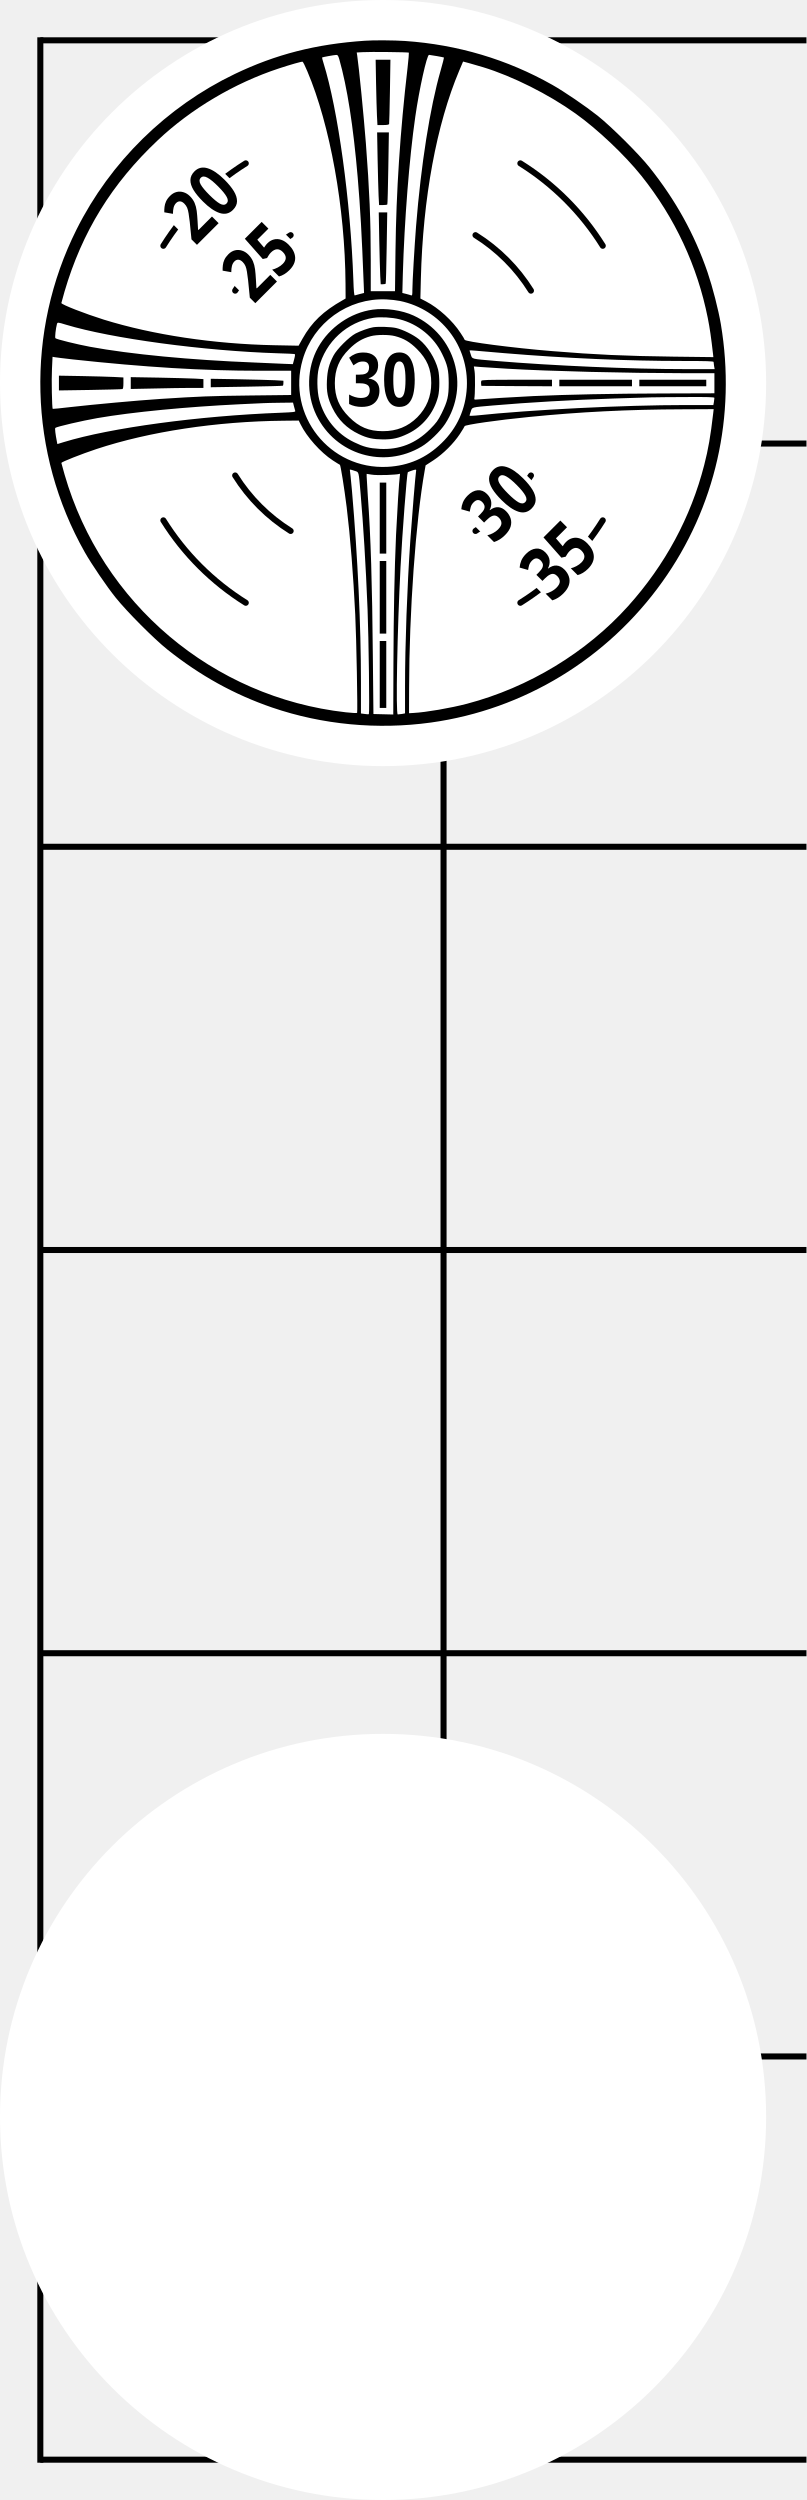
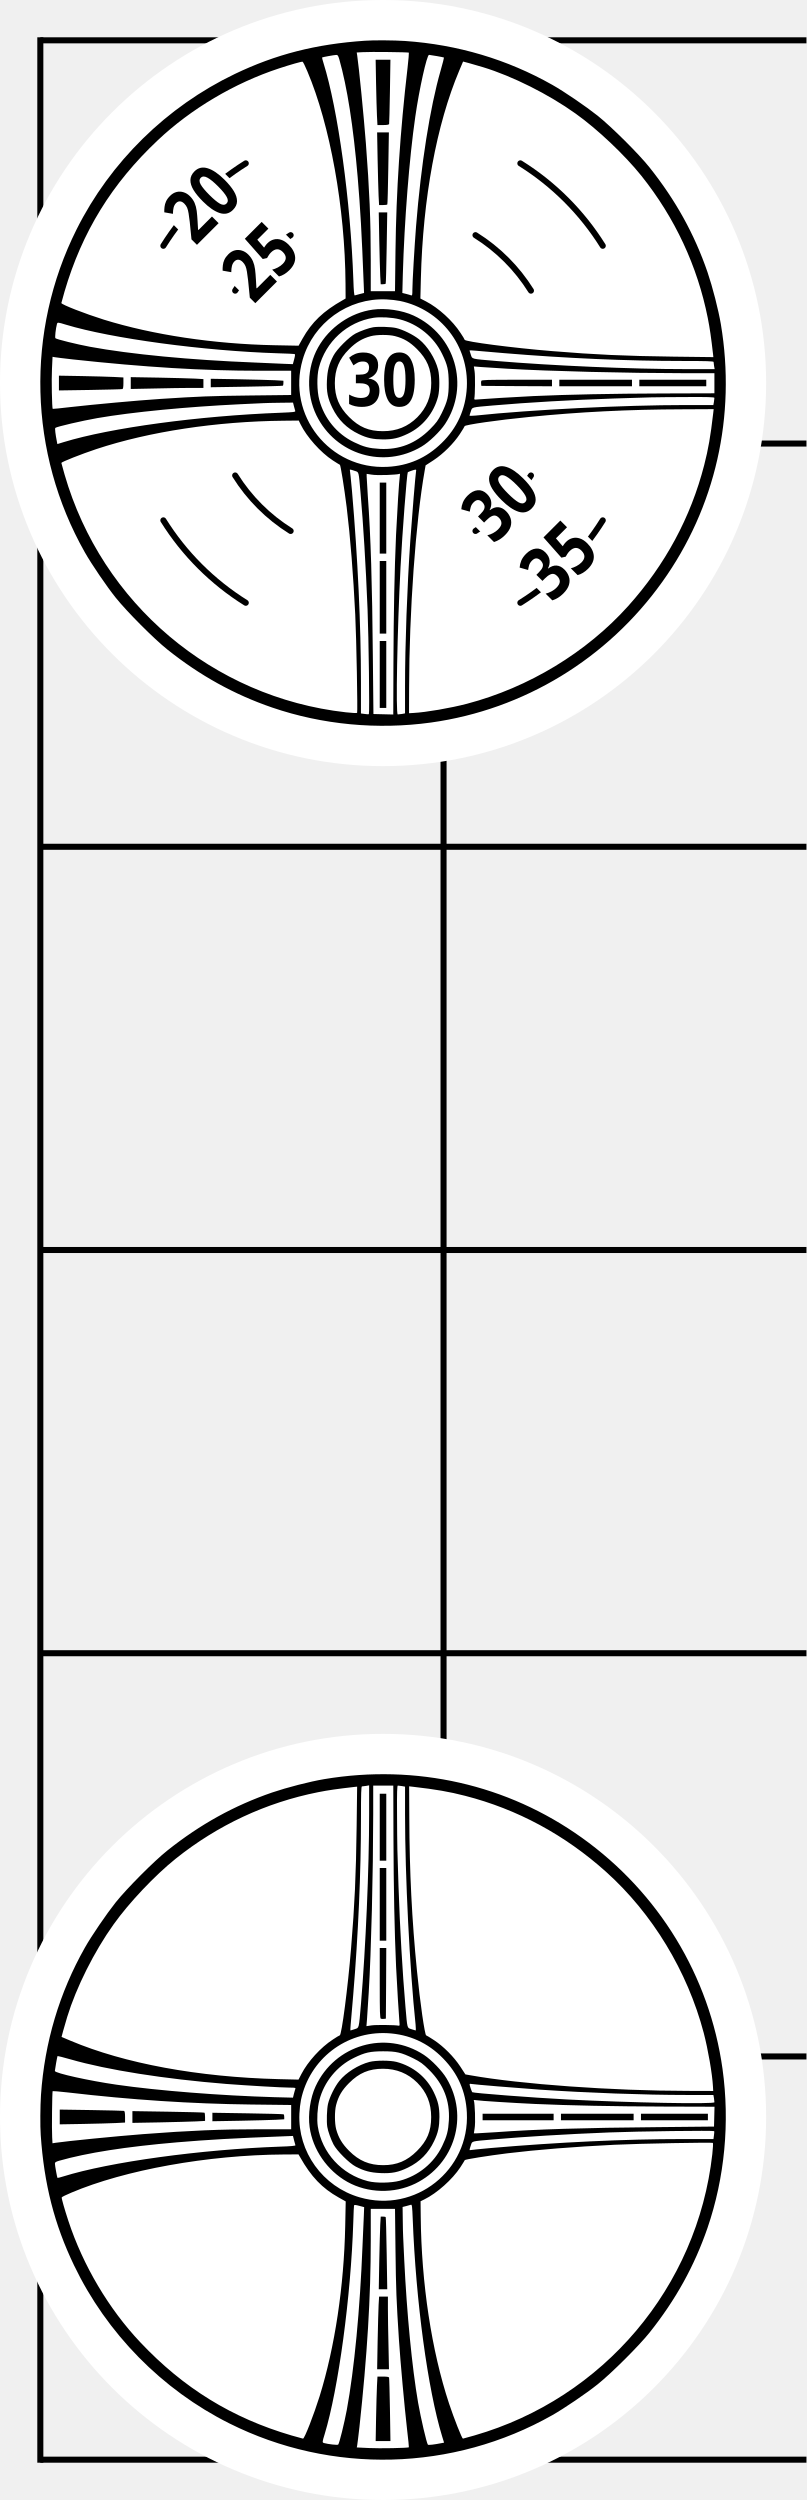
<svg xmlns="http://www.w3.org/2000/svg" xmlns:xlink="http://www.w3.org/1999/xlink" width="200mm" height="620mm" viewBox="0 0 200 620" version="1.1" id="svg8">
  <defs id="defs2" />
  <g id="layer1" transform="translate(0,323)">
    <path style="fill:none;stroke:#000000;stroke-width:1.5;stroke-linecap:butt;stroke-linejoin:miter;stroke-miterlimit:4;stroke-dasharray:none;stroke-opacity:1" d="M 10,287 H 200" id="path41" />
    <use x="0" y="0" xlink:href="#path41" id="use848" transform="translate(0,-100)" width="100%" height="100%" />
    <use x="0" y="0" xlink:href="#path41" id="use852" transform="translate(0,-200)" width="100%" height="100%" />
    <use x="0" y="0" xlink:href="#path41" id="use854" transform="translate(0,-300)" width="100%" height="100%" />
    <use x="0" y="0" xlink:href="#path41" id="use856" transform="translate(0,-400)" width="100%" height="100%" />
    <use x="0" y="0" xlink:href="#path41" id="use858" transform="translate(0,-500)" width="100%" height="100%" />
    <use x="0" y="0" xlink:href="#path41" id="use860" transform="translate(0,-600)" width="100%" height="100%" />
    <path style="fill:none;stroke:#000000;stroke-width:1.5;stroke-linecap:butt;stroke-linejoin:miter;stroke-miterlimit:4;stroke-dasharray:none;stroke-opacity:1" d="m 10,-313.75 v 601.5" id="path862" />
    <use x="0" y="0" xlink:href="#path862" id="use864" transform="translate(100)" width="100%" height="100%" />
    <circle style="opacity:1;fill:#ffffff;fill-opacity:1;fill-rule:nonzero;stroke:none;stroke-width:2;stroke-linecap:round;stroke-linejoin:round;stroke-miterlimit:4;stroke-dasharray:none;stroke-dashoffset:0;stroke-opacity:1;paint-order:markers stroke fill" id="path17" cx="95" cy="-228" r="95" />
    <path id="path354" style="fill:#000000;stroke:none;stroke-width:0.035" d="m 94.175,-155.74 v 8.3 h 0.81 0.81 v -8.3 -8.3 h -0.81 -0.81 z m 0,-19.131 v 9.009 h 0.81 0.81 v -9.009 -9.009 h -0.81 -0.81 z m 0,-19.637 v 8.806 h 0.81 0.81 v -8.806 -8.806 h -0.81 -0.81 z m 64.378,-33.505 v 0.81 h 8.3 8.3 v -0.81 -0.81 h -8.3 -8.3 z m -19.84,0 v 0.81 h 9.009 9.009 v -0.81 -0.81 h -9.009 -9.009 z m -19.354,-0.526 c -0.061,0.162 -0.081,0.506 -0.041,0.769 l 0.061,0.466 8.766,0.061 8.746,0.04 v -0.81 -0.81 h -8.705 c -7.369,0 -8.725,0.041 -8.827,0.283 z m -67.091,0.526 v 1.053 l 8.867,-0.142 c 4.859,-0.081 8.908,-0.182 9.009,-0.243 0.081,-0.041 0.142,-0.344 0.142,-0.668 v -0.567 l -2.065,-0.121 c -1.154,-0.061 -5.203,-0.162 -9.009,-0.243 l -6.944,-0.121 z m -19.84,0.02 v 1.458 l 5.932,-0.121 c 3.239,-0.081 7.308,-0.142 9.009,-0.142 h 3.077 v -1.093 -1.093 l -2.065,-0.121 c -1.154,-0.061 -5.203,-0.162 -9.009,-0.243 l -6.944,-0.121 z m -17.815,-0.02 v 1.842 l 7.754,-0.121 c 4.251,-0.081 7.855,-0.162 7.997,-0.223 0.162,-0.041 0.243,-0.526 0.243,-1.478 v -1.397 l -2.267,-0.121 c -1.255,-0.061 -4.859,-0.162 -7.997,-0.223 l -5.729,-0.101 z m 77.942,-13.827 c -1.053,0.162 -3.178,0.931 -4.353,1.539 -1.62,0.85 -4.656,3.887 -5.507,5.507 -1.113,2.146 -1.498,3.624 -1.62,6.175 -0.121,2.814 0.202,4.413 1.356,6.782 1.458,2.976 3.583,5.081 6.579,6.499 2.065,0.992 3.543,1.296 5.972,1.316 2.49,0 3.907,-0.324 6.175,-1.417 3.685,-1.761 6.418,-5.122 7.49,-9.232 0.405,-1.599 0.405,-5.081 0,-6.681 -0.729,-2.794 -2.632,-5.81 -4.717,-7.49 -1.437,-1.154 -3.988,-2.409 -5.709,-2.814 -1.215,-0.283 -4.413,-0.385 -5.668,-0.182 z m 5.365,2.186 c 2.207,0.567 3.725,1.458 5.486,3.219 2.51,2.51 3.543,4.94 3.543,8.422 0,3.34 -1.154,6.175 -3.462,8.503 -2.348,2.328 -5.081,3.442 -8.523,3.442 -3.502,0 -5.871,-0.992 -8.402,-3.523 -2.47,-2.47 -3.523,-4.98 -3.523,-8.381 0,-3.421 1.073,-5.992 3.543,-8.442 1.721,-1.721 3.28,-2.652 5.385,-3.219 1.458,-0.385 4.454,-0.405 5.952,-0.02 z m -5.446,-6.559 c -5.547,0.749 -10.79,4.373 -13.584,9.373 -2.814,5.041 -2.976,11.56 -0.425,16.823 4.778,9.798 16.702,13.361 26.075,7.774 1.883,-1.113 4.596,-3.725 5.851,-5.628 6.195,-9.454 2.531,-22.087 -7.814,-26.865 -2.834,-1.316 -6.944,-1.923 -10.102,-1.478 z m 6.66,2.409 c 4.535,1.154 8.503,4.393 10.527,8.604 1.336,2.733 1.599,3.988 1.62,7.187 0,3.3 -0.283,4.494 -1.741,7.49 -0.911,1.822 -1.296,2.348 -2.895,3.968 -3.543,3.543 -7.592,5.142 -12.471,4.879 -2.612,-0.142 -4.008,-0.506 -6.377,-1.66 -4.251,-2.045 -7.389,-5.891 -8.624,-10.527 -0.567,-2.146 -0.628,-5.851 -0.101,-7.895 1.66,-6.499 7.025,-11.418 13.584,-12.43 1.68,-0.263 4.616,-0.101 6.478,0.385 z m -5.081,-19.698 c 0.081,3.765 0.182,7.774 0.243,8.908 l 0.121,2.085 h 0.567 c 0.324,0 0.628,-0.061 0.668,-0.162 0.061,-0.081 0.162,-4.089 0.243,-8.908 l 0.142,-8.746 h -1.053 -1.053 z m -0.405,-19.941 c 0.081,3.705 0.182,7.774 0.243,9.009 l 0.121,2.288 h 0.972 c 0.547,0 1.032,-0.061 1.073,-0.162 0.061,-0.081 0.162,-4.13 0.243,-9.009 l 0.142,-8.847 h -1.458 -1.458 z m -0.385,-18.929 c 0.061,3.219 0.162,6.863 0.223,8.098 l 0.121,2.288 h 1.397 c 0.951,0 1.437,-0.081 1.498,-0.263 0.041,-0.121 0.121,-3.765 0.202,-8.098 l 0.121,-7.835 h -1.842 -1.822 z m -2.733,-10.527 c -12.228,0.83 -22.148,3.381 -32.29,8.24 -16.924,8.118 -30.893,21.844 -39.254,38.566 -12.673,25.306 -11.904,55.45 2.065,80.088 1.64,2.895 5.405,8.442 7.652,11.236 2.774,3.462 9.535,10.244 12.835,12.876 8.138,6.478 16.52,11.114 25.933,14.353 12.471,4.272 26.176,5.567 39.436,3.725 23.038,-3.219 43.728,-15.811 57.353,-34.902 13.179,-18.443 18.321,-41.096 14.515,-63.872 -0.607,-3.583 -2.045,-9.191 -3.32,-12.936 -3.239,-9.414 -7.875,-17.795 -14.353,-25.933 -2.632,-3.32 -9.434,-10.082 -12.876,-12.835 -2.814,-2.247 -8.381,-6.053 -11.236,-7.652 -11.195,-6.337 -23.524,-10.001 -36.541,-10.892 -2.713,-0.182 -7.774,-0.223 -9.92,-0.061 z m 10.871,2.956 c 0.041,0.061 -0.101,1.721 -0.324,3.725 -1.842,15.791 -2.814,30.65 -2.996,45.409 l -0.121,10.021 h -2.996 -3.016 v -7.693 c 0,-9.819 -0.324,-17.41 -1.215,-29.051 -0.526,-6.802 -1.741,-19.03 -2.146,-21.702 l -0.121,-0.749 1.498,-0.081 c 1.863,-0.121 11.296,0 11.438,0.121 z m -17.269,1.599 c 1.964,6.903 3.482,16.52 4.575,29.314 0.668,7.976 0.992,13.665 1.498,26.642 l 0.081,2.045 -1.053,0.263 c -0.567,0.142 -1.134,0.304 -1.255,0.344 -0.142,0.061 -0.263,-1.134 -0.344,-3.786 -0.688,-19.577 -3.806,-42.331 -7.41,-53.851 -0.223,-0.709 -0.385,-1.336 -0.344,-1.377 0.101,-0.081 2.935,-0.607 3.502,-0.628 0.364,-0.02 0.486,0.162 0.749,1.032 z m 24.192,-0.749 c 0.931,0.162 1.741,0.324 1.782,0.364 0.041,0.041 -0.344,1.478 -0.83,3.219 -2.632,9.151 -4.859,23.261 -6.094,38.627 -0.385,5 -0.911,13.807 -0.911,15.771 0,1.275 -0.041,1.458 -0.324,1.356 -0.182,-0.081 -0.749,-0.223 -1.255,-0.364 l -0.911,-0.223 0.121,-4.676 c 0.385,-13.179 1.599,-28.747 3.097,-39.092 0.972,-6.762 2.854,-15.285 3.401,-15.285 0.121,0 0.992,0.142 1.923,0.304 z m -32.108,3.765 c 5.648,13.321 9.353,33.869 9.474,52.717 l 0.02,3.644 -0.668,0.385 c -4.879,2.753 -7.713,5.466 -10.021,9.576 l -0.972,1.741 -6.094,-0.121 c -14.981,-0.304 -30.023,-2.571 -42.19,-6.337 -4.656,-1.458 -10.547,-3.745 -10.547,-4.13 0,-0.081 0.364,-1.356 0.79,-2.854 4.332,-14.779 11.742,-26.784 23.099,-37.493 8.26,-7.814 19.07,-14.212 30.083,-17.835 2.895,-0.952 5.588,-1.721 5.851,-1.66 0.121,0.041 0.648,1.093 1.174,2.369 z m 43.566,-1.012 c 7.308,2.227 16.277,6.721 22.978,11.519 5.405,3.846 12.167,10.264 16.277,15.386 8.341,10.426 13.928,22.411 16.499,35.327 0.506,2.551 0.83,4.838 1.316,9.09 l 0.061,0.587 -9.839,-0.121 c -12.268,-0.162 -19.354,-0.486 -30.185,-1.377 -9.738,-0.79 -21.662,-2.348 -21.662,-2.814 0,-0.081 -0.445,-0.85 -1.012,-1.68 -1.964,-3.037 -5.486,-6.235 -8.584,-7.835 l -1.377,-0.709 0.121,-4.919 c 0.506,-20.022 3.887,-38.262 9.515,-51.603 l 0.952,-2.247 1.458,0.385 c 0.81,0.223 2.369,0.668 3.482,1.012 z m -20.569,57.98 c 10.122,2.126 17.086,11.155 16.56,21.439 -0.283,5.385 -2.389,10.062 -6.256,13.807 -3.765,3.685 -8.199,5.628 -13.442,5.891 -14.293,0.749 -25.022,-12.795 -21.014,-26.581 2.632,-9.151 11.296,-15.386 20.771,-14.941 1.073,0.041 2.591,0.223 3.381,0.385 z m -82.902,5.871 c 11.276,3.421 34.173,6.519 52.656,7.106 2.126,0.061 3.948,0.142 4.089,0.182 0.162,0.061 0.142,0.405 -0.101,1.296 l -0.324,1.215 -2.146,-0.081 c -1.174,-0.061 -4.494,-0.202 -7.389,-0.324 -15.851,-0.628 -30.711,-2.045 -40.793,-3.907 -3.239,-0.607 -8.28,-1.842 -8.563,-2.126 -0.162,-0.162 0.081,-2.409 0.385,-3.523 0.142,-0.445 0.223,-0.445 2.186,0.162 z m 108.936,7.086 c 15.123,1.255 30.266,1.923 43.89,1.923 6.134,0 7.835,0.061 7.835,0.243 0,0.142 0.061,0.607 0.121,1.012 l 0.142,0.769 h -7.065 c -13.645,0 -33.12,-0.85 -47.15,-2.024 -6.316,-0.547 -5.871,-0.425 -6.256,-1.559 -0.182,-0.526 -0.324,-0.992 -0.324,-1.032 0,-0.061 0.668,-0.041 1.478,0.041 0.79,0.081 4.11,0.364 7.329,0.628 z m -107.398,1.518 c 18.159,1.964 32.452,2.834 46.563,2.834 h 7.794 v 3.016 2.996 l -10.224,0.121 c -9.94,0.121 -12.45,0.223 -22.168,0.85 -5.83,0.385 -16.661,1.377 -22.35,2.024 -2.389,0.283 -4.373,0.486 -4.393,0.445 -0.182,-0.182 -0.324,-7.369 -0.182,-9.92 l 0.142,-2.996 0.547,0.101 c 0.283,0.061 2.207,0.283 4.272,0.526 z m 108.005,2.328 c 10.527,0.628 29.314,1.093 44.295,1.113 h 7.025 v 2.49 2.49 l -12.795,0.041 c -12.693,0.041 -23.443,0.263 -32.047,0.648 -3.907,0.182 -13.24,0.749 -14.374,0.871 -0.263,0.02 -0.385,-0.061 -0.324,-0.263 0.182,-0.81 0.243,-5.709 0.061,-6.762 l -0.182,-1.194 1.741,0.142 c 0.952,0.061 3.927,0.263 6.6,0.425 z m 51.32,7.227 c 0,0.142 -0.061,0.607 -0.121,1.012 l -0.142,0.769 h -6.903 c -15.224,0 -38.303,1.154 -52.089,2.612 -0.81,0.081 -1.478,0.081 -1.478,0.02 0,-0.081 0.142,-0.547 0.324,-1.053 0.364,-1.093 0,-0.992 5.547,-1.478 8.665,-0.749 19.556,-1.377 29.861,-1.721 8.928,-0.304 9.576,-0.324 17.775,-0.364 5.668,-0.041 7.227,0.02 7.227,0.202 z m -104.28,2.065 c 0.121,0.486 0.263,1.012 0.324,1.174 0.101,0.263 -0.425,0.324 -3.482,0.445 -20.427,0.769 -42.352,3.745 -53.932,7.288 l -1.579,0.486 -0.101,-0.526 c -0.385,-1.943 -0.547,-3.34 -0.405,-3.482 0.304,-0.304 6.701,-1.782 10.406,-2.429 8.827,-1.518 22.046,-2.794 35.428,-3.442 2.51,-0.121 5.061,-0.243 5.668,-0.263 0.607,-0.041 2.531,-0.081 4.272,-0.101 l 3.178,-0.041 z m 103.976,1.782 c -0.648,5.628 -1.215,8.887 -2.227,12.815 -3.32,12.957 -9.677,24.739 -18.848,34.962 -10.345,11.519 -24.678,20.204 -39.963,24.233 -4.11,1.073 -10.163,2.126 -13.321,2.288 l -1.073,0.061 0.02,-6.276 c 0.02,-18.787 1.66,-41.582 3.867,-53.911 l 0.223,-1.275 1.964,-1.275 c 2.45,-1.62 4.96,-4.13 6.519,-6.478 0.648,-0.992 1.194,-1.883 1.194,-1.964 0,-0.344 8.3,-1.539 15.993,-2.288 12.531,-1.255 24.597,-1.862 38.121,-1.903 l 7.652,-0.04 z m -102.336,2.693 c 1.518,3.118 4.96,6.984 7.997,8.968 0.891,0.567 1.68,1.073 1.761,1.093 0.182,0.081 1.073,5.648 1.68,10.487 0.911,7.47 1.64,16.783 2.126,26.622 0.304,6.215 0.628,24.253 0.466,24.415 -0.101,0.081 -1.336,0.02 -2.794,-0.142 -32.999,-3.705 -60.531,-26.986 -69.763,-58.993 -0.425,-1.498 -0.79,-2.794 -0.79,-2.854 0,-0.243 5.041,-2.227 8.705,-3.442 13.098,-4.332 29.78,-6.863 46.401,-7.025 l 3.765,-0.041 z m 13.422,11.56 c 1.093,0.364 0.972,-0.041 1.458,5.446 0.688,7.997 1.296,17.775 1.741,28.849 0.283,7.207 0.526,25.933 0.324,26.055 -0.081,0.041 -0.547,0.02 -1.053,-0.061 l -0.911,-0.121 v -7.733 c 0,-14.171 -0.79,-30.812 -2.227,-47.494 -0.243,-2.612 -0.466,-4.879 -0.506,-5.021 -0.121,-0.324 0.041,-0.304 1.174,0.081 z m 15.224,0.121 c -0.121,0.587 -1.012,11.216 -1.417,17.066 -0.79,11.56 -1.316,25.954 -1.316,36.258 v 6.701 l -0.749,0.142 c -0.425,0.061 -0.891,0.121 -1.053,0.121 -0.526,0 -0.121,-20.953 0.688,-36.541 0.445,-8.604 1.579,-23.302 1.802,-23.524 0.101,-0.101 1.64,-0.648 1.903,-0.648 0.162,-0.02 0.223,0.142 0.142,0.425 z m -7.288,0.911 c 1.458,-0.061 2.794,-0.162 2.996,-0.243 0.324,-0.142 0.364,-0.081 0.263,0.526 -0.162,0.931 -0.668,8.948 -0.931,14.556 -0.385,8.725 -0.607,19.415 -0.648,31.946 l -0.041,12.612 -2.47,-0.061 -2.45,-0.061 -0.142,-13.969 c -0.162,-18.342 -0.526,-30.205 -1.255,-40.165 -0.142,-2.267 -0.283,-4.413 -0.283,-4.778 v -0.648 l 1.174,0.182 c 0.628,0.121 2.348,0.162 3.786,0.101 z" />
    <path style="opacity:1;fill:none;fill-opacity:1;fill-rule:nonzero;stroke:#000000;stroke-width:1.5;stroke-linecap:round;stroke-linejoin:round;stroke-miterlimit:4;stroke-dasharray:none;stroke-dashoffset:0;stroke-opacity:1;paint-order:markers stroke fill" id="path972" d="m 117.919,-264.678 a 43.25,43.25 0 0 1 13.759,13.759" />
    <path id="circle974" style="opacity:1;fill:none;fill-opacity:1;fill-rule:nonzero;stroke:#000000;stroke-width:1.5;stroke-linecap:round;stroke-linejoin:round;stroke-miterlimit:4;stroke-dasharray:none;stroke-dashoffset:0;stroke-opacity:1;paint-order:markers stroke fill" d="m 129.047,-282.487 a 64.25,64.25 0 0 1 20.44,20.44" />
    <path d="m 58.322,-250.919 a 43.25,43.25 0 0 1 13.759,-13.759" id="path1019" style="opacity:1;fill:none;fill-opacity:1;fill-rule:nonzero;stroke:#000000;stroke-width:1.5;stroke-linecap:round;stroke-linejoin:round;stroke-miterlimit:4;stroke-dasharray:none;stroke-dashoffset:0;stroke-opacity:1;paint-order:markers stroke fill" />
    <path d="m 40.513,-262.047 a 64.25,64.25 0 0 1 20.44,-20.44" style="opacity:1;fill:none;fill-opacity:1;fill-rule:nonzero;stroke:#000000;stroke-width:1.5;stroke-linecap:round;stroke-linejoin:round;stroke-miterlimit:4;stroke-dasharray:none;stroke-dashoffset:0;stroke-opacity:1;paint-order:markers stroke fill" id="path1021" />
    <path style="opacity:1;fill:none;fill-opacity:1;fill-rule:nonzero;stroke:#000000;stroke-width:1.5;stroke-linecap:round;stroke-linejoin:round;stroke-miterlimit:4;stroke-dasharray:none;stroke-dashoffset:0;stroke-opacity:1;paint-order:markers stroke fill" id="path1023" d="M 72.081,-191.322 A 43.25,43.25 0 0 1 58.322,-205.081" />
    <path id="path1025" style="opacity:1;fill:none;fill-opacity:1;fill-rule:nonzero;stroke:#000000;stroke-width:1.5;stroke-linecap:round;stroke-linejoin:round;stroke-miterlimit:4;stroke-dasharray:none;stroke-dashoffset:0;stroke-opacity:1;paint-order:markers stroke fill" d="M 60.953,-173.513 A 64.25,64.25 0 0 1 40.513,-193.953" />
    <path d="m 131.678,-205.081 a 43.25,43.25 0 0 1 -13.759,13.759" id="path1027" style="opacity:1;fill:none;fill-opacity:1;fill-rule:nonzero;stroke:#000000;stroke-width:1.5;stroke-linecap:round;stroke-linejoin:round;stroke-miterlimit:4;stroke-dasharray:none;stroke-dashoffset:0;stroke-opacity:1;paint-order:markers stroke fill" />
    <path d="m 149.487,-193.953 a 64.25,64.25 0 0 1 -20.44,20.44" style="opacity:1;fill:none;fill-opacity:1;fill-rule:nonzero;stroke:#000000;stroke-width:1.5;stroke-linecap:round;stroke-linejoin:round;stroke-miterlimit:4;stroke-dasharray:none;stroke-dashoffset:0;stroke-opacity:1;paint-order:markers stroke fill" id="path1029" />
    <text xml:space="preserve" style="font-style:normal;font-variant:normal;font-weight:bold;font-stretch:normal;font-size:16.729px;line-height:1000;font-family:'Tlwg Typewriter';-inkscape-font-specification:'Tlwg Typewriter Bold';letter-spacing:0px;word-spacing:0px;fill:#000000;fill-opacity:1;stroke:none;stroke-width:0.265" x="94.464" y="-202.347" id="text1083" transform="scale(0.9103436,1.098486)">
      <tspan id="tspan1081" x="94.464" y="-202.347" style="font-style:normal;font-variant:normal;font-weight:bold;font-stretch:normal;font-family:'Tlwg Typewriter';-inkscape-font-specification:'Tlwg Typewriter Bold';letter-spacing:0px;stroke-width:0.265">30</tspan>
    </text>
    <g id="g1148" transform="rotate(-45,108.8187,-123.4152)">
      <rect y="-171" x="164" height="12" width="18" id="rect1139" style="opacity:1;fill:#ffffff;fill-opacity:1;fill-rule:nonzero;stroke:none;stroke-width:1.5;stroke-linecap:round;stroke-linejoin:round;stroke-miterlimit:4;stroke-dasharray:none;stroke-dashoffset:0;stroke-opacity:1;paint-order:markers stroke fill" />
      <text xml:space="preserve" style="font-style:normal;font-variant:normal;font-weight:bold;font-stretch:normal;font-size:16.729px;line-height:1000;font-family:'Tlwg Typewriter';-inkscape-font-specification:'Tlwg Typewriter Bold';letter-spacing:0px;word-spacing:0px;fill:#000000;fill-opacity:1;stroke:none;stroke-width:0.265" x="180.146" y="-144.996" id="text1143" transform="scale(0.9103436,1.098486)">
        <tspan id="tspan1141" x="180.146" y="-144.996" style="font-style:normal;font-variant:normal;font-weight:bold;font-stretch:normal;font-family:'Tlwg Typewriter';-inkscape-font-specification:'Tlwg Typewriter Bold';letter-spacing:0px;stroke-width:0.265">30</tspan>
      </text>
    </g>
    <g transform="rotate(-45,133.5182,-133.6461)" id="g1156">
      <rect style="opacity:1;fill:#ffffff;fill-opacity:1;fill-rule:nonzero;stroke:none;stroke-width:1.5;stroke-linecap:round;stroke-linejoin:round;stroke-miterlimit:4;stroke-dasharray:none;stroke-dashoffset:0;stroke-opacity:1;paint-order:markers stroke fill" id="rect1150" width="18" height="12" x="164" y="-171" />
      <text transform="scale(0.9103436,1.098486)" id="text1154" y="-144.996" x="180.146" style="font-style:normal;font-variant:normal;font-weight:bold;font-stretch:normal;font-size:16.729px;line-height:1000;font-family:'Tlwg Typewriter';-inkscape-font-specification:'Tlwg Typewriter Bold';letter-spacing:0px;word-spacing:0px;fill:#000000;fill-opacity:1;stroke:none;stroke-width:0.265" xml:space="preserve">
        <tspan style="font-style:normal;font-variant:normal;font-weight:bold;font-stretch:normal;font-family:'Tlwg Typewriter';-inkscape-font-specification:'Tlwg Typewriter Bold';letter-spacing:0px;stroke-width:0.265" y="-144.996" x="180.146" id="tspan1152">35</tspan>
      </text>
    </g>
    <g id="g1164" transform="rotate(-45,7.085857,-81.27611)">
      <rect y="-171" x="164" height="12" width="18" id="rect1158" style="opacity:1;fill:#ffffff;fill-opacity:1;fill-rule:nonzero;stroke:none;stroke-width:1.5;stroke-linecap:round;stroke-linejoin:round;stroke-miterlimit:4;stroke-dasharray:none;stroke-dashoffset:0;stroke-opacity:1;paint-order:markers stroke fill" />
      <text xml:space="preserve" style="font-style:normal;font-variant:normal;font-weight:bold;font-stretch:normal;font-size:16.729px;line-height:1000;font-family:'Tlwg Typewriter';-inkscape-font-specification:'Tlwg Typewriter Bold';letter-spacing:0px;word-spacing:0px;fill:#000000;fill-opacity:1;stroke:none;stroke-width:0.265" x="180.146" y="-144.996" id="text1162" transform="scale(0.9103436,1.098486)">
        <tspan id="tspan1160" x="180.146" y="-144.996" style="font-style:normal;font-variant:normal;font-weight:bold;font-stretch:normal;font-family:'Tlwg Typewriter';-inkscape-font-specification:'Tlwg Typewriter Bold';letter-spacing:0px;stroke-width:0.265">25</tspan>
      </text>
    </g>
    <g transform="rotate(-45,-17.61367,-71.04522)" id="g1180">
      <rect style="opacity:1;fill:#ffffff;fill-opacity:1;fill-rule:nonzero;stroke:none;stroke-width:1.5;stroke-linecap:round;stroke-linejoin:round;stroke-miterlimit:4;stroke-dasharray:none;stroke-dashoffset:0;stroke-opacity:1;paint-order:markers stroke fill" id="rect1174" width="18" height="12" x="164" y="-171" />
      <text transform="scale(0.9103436,1.098486)" id="text1178" y="-144.996" x="180.146" style="font-style:normal;font-variant:normal;font-weight:bold;font-stretch:normal;font-size:16.729px;line-height:1000;font-family:'Tlwg Typewriter';-inkscape-font-specification:'Tlwg Typewriter Bold';letter-spacing:0px;word-spacing:0px;fill:#000000;fill-opacity:1;stroke:none;stroke-width:0.265" xml:space="preserve">
        <tspan style="font-style:normal;font-variant:normal;font-weight:bold;font-stretch:normal;font-family:'Tlwg Typewriter';-inkscape-font-specification:'Tlwg Typewriter Bold';letter-spacing:0px;stroke-width:0.265" y="-144.996" x="180.146" id="tspan1176">20</tspan>
      </text>
    </g>
    <use x="0" y="0" xlink:href="#path17" id="use850" transform="translate(0,430)" width="100%" height="100%" />
+     <use x="0" y="0" xlink:href="#path354" id="use853" transform="rotate(-90,310.0001,-12.99988)" width="100%" height="100%" />
  </g>
</svg>
